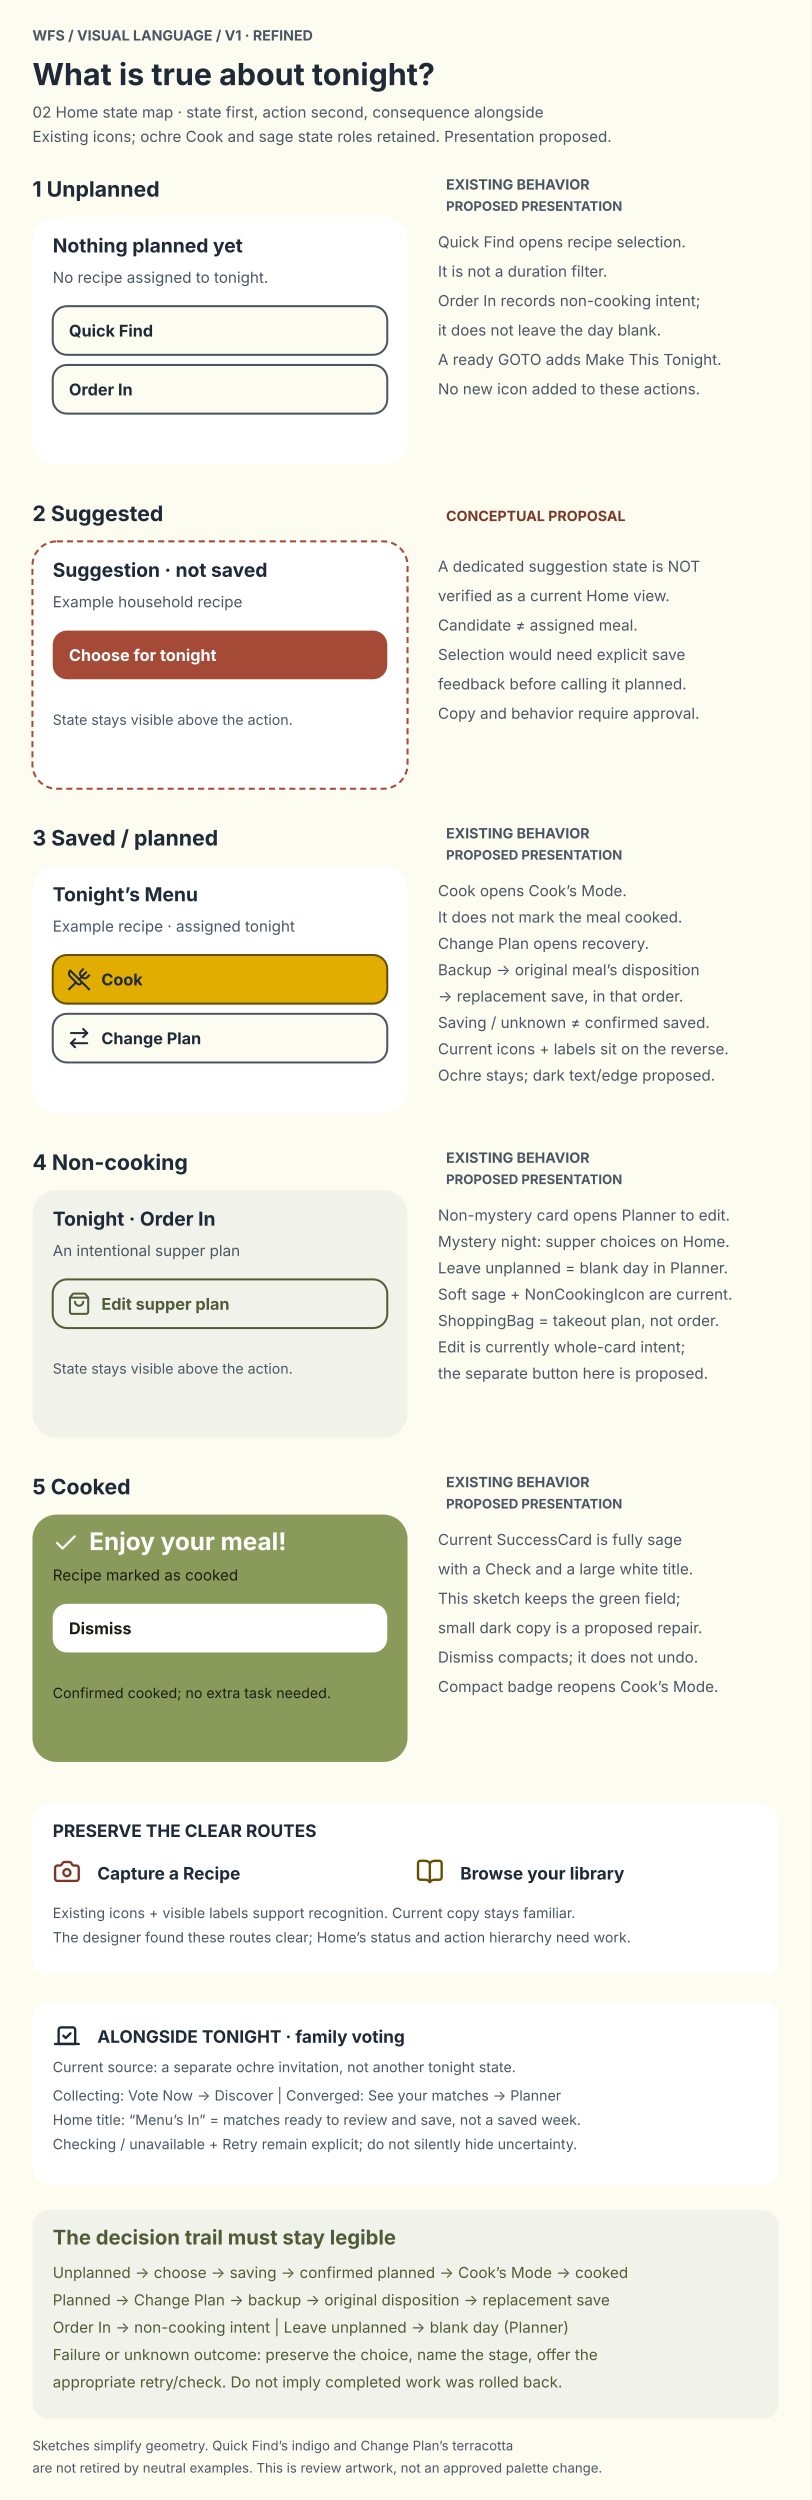
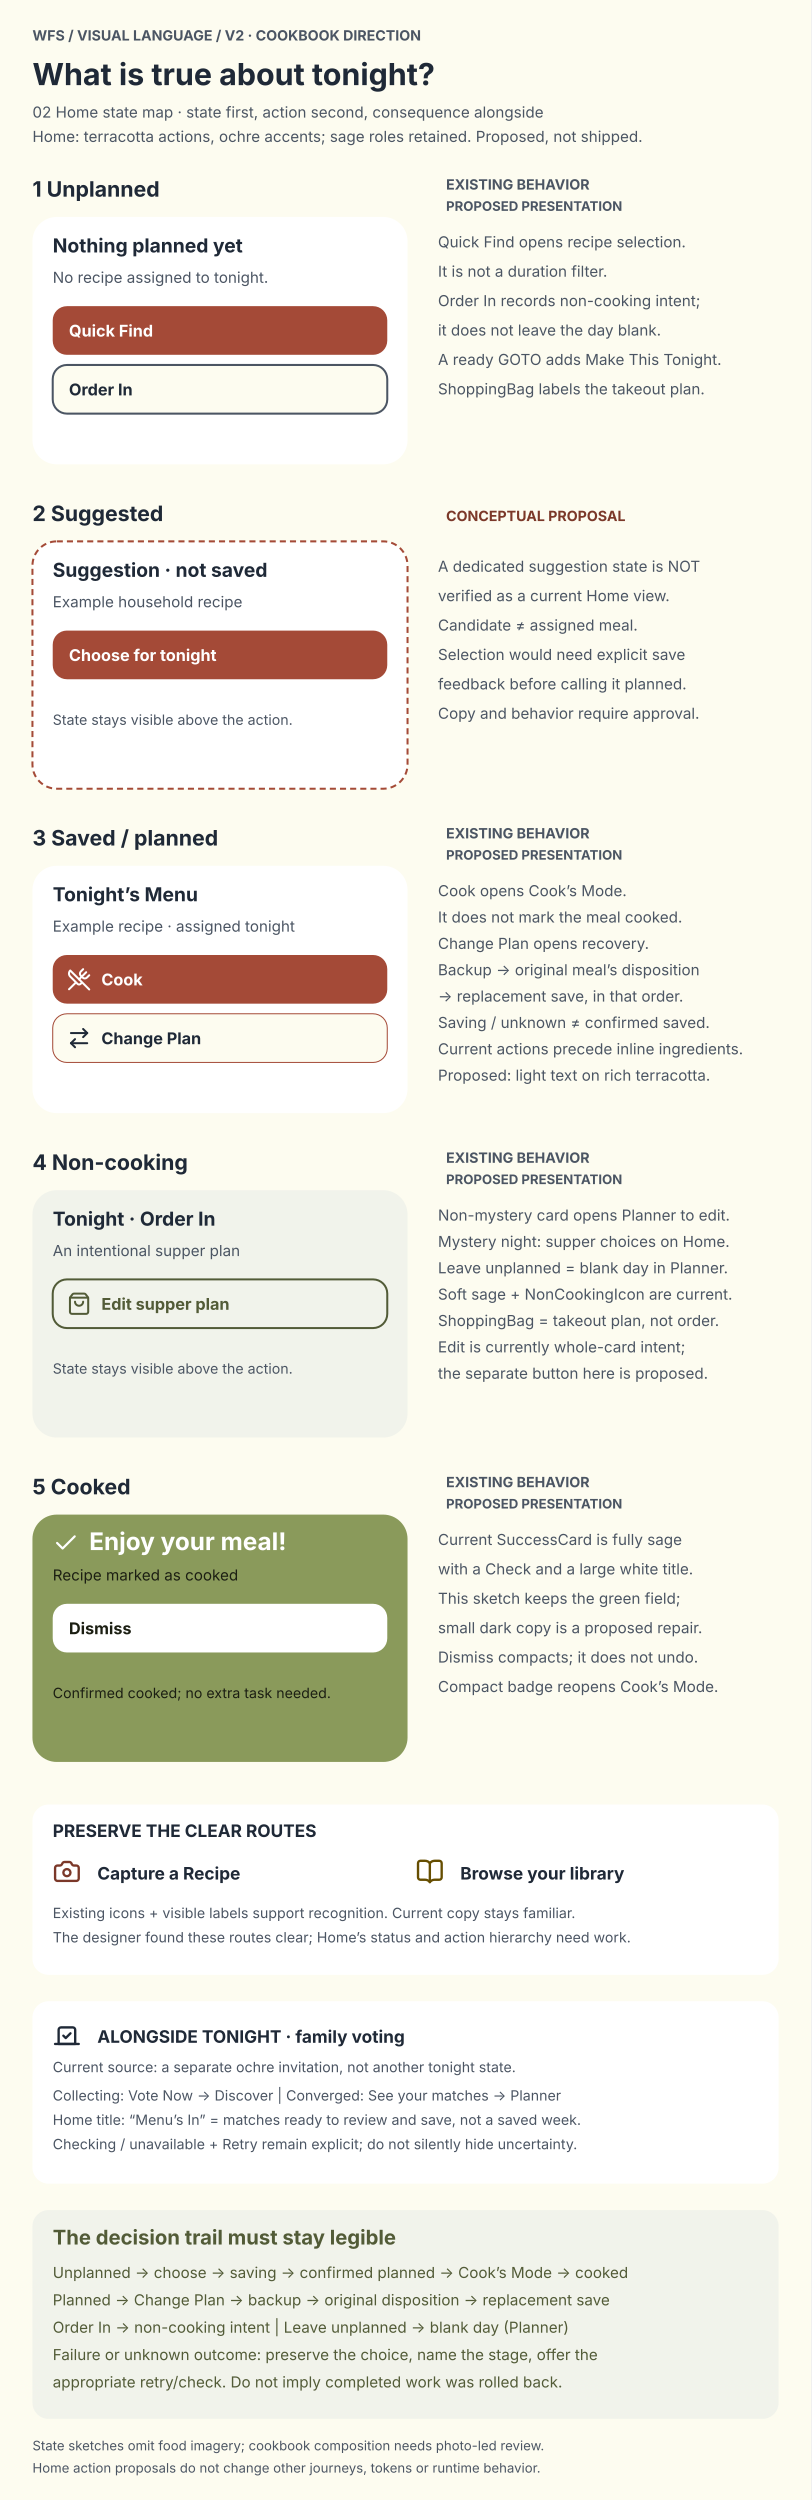
<svg xmlns="http://www.w3.org/2000/svg" width="800" height="2466" viewBox="0 0 800 2466" role="img" aria-labelledby="title desc">
  <style>text { font-family: Inter, "DejaVu Sans", sans-serif; } .heading { font-family: Outfit, Inter, "DejaVu Sans", sans-serif; }</style>
  <rect x="0" y="0" width="800" height="2466" rx="0" fill="#FDFCF0" />
-   <text x="32" y="40" font-size="14" fill="#4B5563" font-weight="700">WFS / VISUAL LANGUAGE / V1 · REFINED</text>
+   <text x="32" y="40" font-size="14" fill="#4B5563" font-weight="700">WFS / VISUAL LANGUAGE / V2 · COOKBOOK DIRECTION</text>
  <text x="32" y="84" font-size="30" fill="#1F2937" font-weight="700" class="heading">What is true about tonight?</text>
  <text x="32" y="116" font-size="15" fill="#4B5563" font-weight="400">02  Home state map · state first, action second, consequence alongside</text>
-   <text x="32" y="140" font-size="15" fill="#4B5563" font-weight="400">Existing icons; ochre Cook and sage state roles retained. Presentation proposed.</text>
+   <text x="32" y="140" font-size="15" fill="#4B5563" font-weight="400">Home: terracotta actions, ochre accents; sage roles retained. Proposed, not shipped.</text>
  <text x="32" y="194" font-size="21" fill="#1F2937" font-weight="700">1  Unplanned</text>
  <text x="440" y="187" font-size="14" fill="#4B5563" font-weight="700">EXISTING BEHAVIOR</text>
  <text x="440" y="208" font-size="13" fill="#4B5563" font-weight="700">PROPOSED PRESENTATION</text>
  <rect x="32" y="214" width="370" height="244" rx="24" fill="#FFFFFF" />
  <text x="52" y="249" font-size="19" fill="#1F2937" font-weight="700">Nothing planned yet</text>
  <text x="52" y="279" font-size="15" fill="#4B5563" font-weight="400">No recipe assigned to tonight.</text>
-   <rect x="52" y="302" width="330" height="48" rx="14" fill="#FDFCF0" stroke="#4B5563" stroke-width="2" />
-   <text x="68" y="332" font-size="16" fill="#1F2937" font-weight="700">Quick Find</text>
+   <rect x="52" y="302" width="330" height="48" rx="14" fill="#A44A37" />
+   <text x="68" y="332" font-size="16" fill="#FFFFFF" font-weight="700">Quick Find</text>
  <rect x="52" y="360" width="330" height="48" rx="14" fill="#FDFCF0" stroke="#4B5563" stroke-width="2" />
  <text x="68" y="390" font-size="16" fill="#1F2937" font-weight="700">Order In</text>
  <text x="432" y="244" font-size="15" fill="#4B5563" font-weight="400">Quick Find opens recipe selection.</text>
  <text x="432" y="273" font-size="15" fill="#4B5563" font-weight="400">It is not a duration filter.</text>
  <text x="432" y="302" font-size="15" fill="#4B5563" font-weight="400">Order In records non-cooking intent;</text>
  <text x="432" y="331" font-size="15" fill="#4B5563" font-weight="400">it does not leave the day blank.</text>
  <text x="432" y="360" font-size="15" fill="#4B5563" font-weight="400">A ready GOTO adds Make This Tonight.</text>
-   <text x="432" y="389" font-size="15" fill="#4B5563" font-weight="400">No new icon added to these actions.</text>
+   <text x="432" y="389" font-size="15" fill="#4B5563" font-weight="400">ShoppingBag labels the takeout plan.</text>
  <text x="32" y="514" font-size="21" fill="#1F2937" font-weight="700">2  Suggested</text>
  <text x="440" y="514" font-size="14" fill="#7B3829" font-weight="700">CONCEPTUAL PROPOSAL</text>
  <rect x="32" y="534" width="370" height="244" rx="24" fill="#FFFFFF" stroke="#A44A37" stroke-width="2" stroke-dasharray="6 4" />
  <text x="52" y="569" font-size="19" fill="#1F2937" font-weight="700">Suggestion · not saved</text>
  <text x="52" y="599" font-size="15" fill="#4B5563" font-weight="400">Example household recipe</text>
  <rect x="52" y="622" width="330" height="48" rx="14" fill="#A44A37" />
  <text x="68" y="652" font-size="16" fill="#FFFFFF" font-weight="700">Choose for tonight</text>
  <text x="52" y="715" font-size="14" fill="#4B5563" font-weight="400">State stays visible above the action.</text>
  <text x="432" y="564" font-size="15" fill="#4B5563" font-weight="400">A dedicated suggestion state is NOT</text>
  <text x="432" y="593" font-size="15" fill="#4B5563" font-weight="400">verified as a current Home view.</text>
  <text x="432" y="622" font-size="15" fill="#4B5563" font-weight="400">Candidate ≠ assigned meal.</text>
  <text x="432" y="651" font-size="15" fill="#4B5563" font-weight="400">Selection would need explicit save</text>
  <text x="432" y="680" font-size="15" fill="#4B5563" font-weight="400">feedback before calling it planned.</text>
  <text x="432" y="709" font-size="15" fill="#4B5563" font-weight="400">Copy and behavior require approval.</text>
  <text x="32" y="834" font-size="21" fill="#1F2937" font-weight="700">3  Saved / planned</text>
  <text x="440" y="827" font-size="14" fill="#4B5563" font-weight="700">EXISTING BEHAVIOR</text>
  <text x="440" y="848" font-size="13" fill="#4B5563" font-weight="700">PROPOSED PRESENTATION</text>
  <rect x="32" y="854" width="370" height="244" rx="24" fill="#FFFFFF" />
  <text x="52" y="889" font-size="19" fill="#1F2937" font-weight="700">Tonight’s Menu</text>
  <text x="52" y="919" font-size="15" fill="#4B5563" font-weight="400">Example recipe · assigned tonight</text>
-   <rect x="52" y="942" width="330" height="48" rx="14" fill="#E1AD01" stroke="#664E01" stroke-width="2" />
-   <g transform="translate(66 954) scale(1.0)" fill="none" stroke="#1F2937" stroke-width="2" stroke-linecap="round" stroke-linejoin="round">
+   <rect x="52" y="942" width="330" height="48" rx="14" fill="#A44A37" />
+   <g transform="translate(66 954) scale(1.0)" fill="none" stroke="#FFFFFF" stroke-width="2" stroke-linecap="round" stroke-linejoin="round">
    <path d="m16 2-2.3 2.3a3 3 0 0 0 0 4.2l1.8 1.8a3 3 0 0 0 4.2 0L22 8" />
    <path d="M15 15 3.3 3.3a4.2 4.2 0 0 0 0 6l7.3 7.3c.7.7 2 .7 2.8 0L15 15Zm0 0 7 7" />
    <path d="m2.1 21.8 6.4-6.3" />
    <path d="m19 5-7 7" />
  </g>
-   <text x="100" y="972" font-size="16" fill="#1F2937" font-weight="700">Cook</text>
-   <rect x="52" y="1000" width="330" height="48" rx="14" fill="#FDFCF0" stroke="#4B5563" stroke-width="2" />
+   <text x="100" y="972" font-size="16" fill="#FFFFFF" font-weight="700">Cook</text>
+   <rect x="52" y="1000" width="330" height="48" rx="14" fill="#FDFCF0" stroke="#A44A37" stroke-width="1" />
  <g transform="translate(66 1012) scale(1.0)" fill="none" stroke="#1F2937" stroke-width="2" stroke-linecap="round" stroke-linejoin="round">
    <path d="m16 3 4 4-4 4" />
    <path d="M20 7H4" />
    <path d="m8 21-4-4 4-4" />
    <path d="M4 17h16" />
  </g>
  <text x="100" y="1030" font-size="16" fill="#1F2937" font-weight="700">Change Plan</text>
  <text x="432" y="884" font-size="15" fill="#4B5563" font-weight="400">Cook opens Cook’s Mode.</text>
  <text x="432" y="910" font-size="15" fill="#4B5563" font-weight="400">It does not mark the meal cooked.</text>
  <text x="432" y="936" font-size="15" fill="#4B5563" font-weight="400">Change Plan opens recovery.</text>
  <text x="432" y="962" font-size="15" fill="#4B5563" font-weight="400">Backup → original meal’s disposition</text>
  <text x="432" y="988" font-size="15" fill="#4B5563" font-weight="400">→ replacement save, in that order.</text>
  <text x="432" y="1014" font-size="15" fill="#4B5563" font-weight="400">Saving / unknown ≠ confirmed saved.</text>
-   <text x="432" y="1040" font-size="15" fill="#4B5563" font-weight="400">Current icons + labels sit on the reverse.</text>
-   <text x="432" y="1066" font-size="15" fill="#4B5563" font-weight="400">Ochre stays; dark text/edge proposed.</text>
+   <text x="432" y="1040" font-size="15" fill="#4B5563" font-weight="400">Current actions precede inline ingredients.</text>
+   <text x="432" y="1066" font-size="15" fill="#4B5563" font-weight="400">Proposed: light text on rich terracotta.</text>
  <text x="32" y="1154" font-size="21" fill="#1F2937" font-weight="700">4  Non-cooking</text>
  <text x="440" y="1147" font-size="14" fill="#4B5563" font-weight="700">EXISTING BEHAVIOR</text>
  <text x="440" y="1168" font-size="13" fill="#4B5563" font-weight="700">PROPOSED PRESENTATION</text>
  <rect x="32" y="1174" width="370" height="244" rx="24" fill="#F1F3EB" />
  <text x="52" y="1209" font-size="19" fill="#1F2937" font-weight="700">Tonight · Order In</text>
  <text x="52" y="1239" font-size="15" fill="#4B5563" font-weight="400">An intentional supper plan</text>
  <rect x="52" y="1262" width="330" height="48" rx="14" fill="#F1F3EB" stroke="#525B37" stroke-width="2" />
  <g transform="translate(66 1274) scale(1.0)" fill="none" stroke="#525B37" stroke-width="2" stroke-linecap="round" stroke-linejoin="round">
    <path d="M16 10a4 4 0 0 1-8 0" />
    <path d="M3.103 6.034h17.794" />
    <path d="M3.4 5.467a2 2 0 0 0-.4 1.2V20a2 2 0 0 0 2 2h14a2 2 0 0 0 2-2V6.667a2 2 0 0 0-.4-1.2l-2-2.667A2 2 0 0 0 17 2H7a2 2 0 0 0-1.6.8z" />
  </g>
  <text x="100" y="1292" font-size="16" fill="#525B37" font-weight="700">Edit supper plan</text>
  <text x="52" y="1355" font-size="14" fill="#4B5563" font-weight="400">State stays visible above the action.</text>
  <text x="432" y="1204" font-size="15" fill="#4B5563" font-weight="400">Non-mystery card opens Planner to edit.</text>
  <text x="432" y="1230" font-size="15" fill="#4B5563" font-weight="400">Mystery night: supper choices on Home.</text>
  <text x="432" y="1256" font-size="15" fill="#4B5563" font-weight="400">Leave unplanned = blank day in Planner.</text>
  <text x="432" y="1282" font-size="15" fill="#4B5563" font-weight="400">Soft sage + NonCookingIcon are current.</text>
  <text x="432" y="1308" font-size="15" fill="#4B5563" font-weight="400">ShoppingBag = takeout plan, not order.</text>
  <text x="432" y="1334" font-size="15" fill="#4B5563" font-weight="400">Edit is currently whole-card intent;</text>
  <text x="432" y="1360" font-size="15" fill="#4B5563" font-weight="400">the separate button here is proposed.</text>
  <text x="32" y="1474" font-size="21" fill="#1F2937" font-weight="700">5  Cooked</text>
  <text x="440" y="1467" font-size="14" fill="#4B5563" font-weight="700">EXISTING BEHAVIOR</text>
  <text x="440" y="1488" font-size="13" fill="#4B5563" font-weight="700">PROPOSED PRESENTATION</text>
  <rect x="32" y="1494" width="370" height="244" rx="24" fill="#8A9A5B" />
  <g transform="translate(52 1509) scale(1.083333)" fill="none" stroke="#FFFFFF" stroke-width="2" stroke-linecap="round" stroke-linejoin="round">
    <path d="M20 6 9 17l-5-5" />
  </g>
  <text x="88" y="1529" font-size="24" fill="#FFFFFF" font-weight="700" class="heading">Enjoy your meal!</text>
  <text x="52" y="1559" font-size="15" fill="#1B1E12" font-weight="400">Recipe marked as cooked</text>
  <rect x="52" y="1582" width="330" height="48" rx="14" fill="#FFFFFF" />
  <text x="68" y="1612" font-size="16" fill="#1B1E12" font-weight="700">Dismiss</text>
  <text x="52" y="1675" font-size="14" fill="#1B1E12" font-weight="400">Confirmed cooked; no extra task needed.</text>
  <text x="432" y="1524" font-size="15" fill="#4B5563" font-weight="400">Current SuccessCard is fully sage</text>
  <text x="432" y="1553" font-size="15" fill="#4B5563" font-weight="400">with a Check and a large white title.</text>
  <text x="432" y="1582" font-size="15" fill="#4B5563" font-weight="400">This sketch keeps the green field;</text>
  <text x="432" y="1611" font-size="15" fill="#4B5563" font-weight="400">small dark copy is a proposed repair.</text>
  <text x="432" y="1640" font-size="15" fill="#4B5563" font-weight="400">Dismiss compacts; it does not undo.</text>
  <text x="432" y="1669" font-size="15" fill="#4B5563" font-weight="400">Compact badge reopens Cook’s Mode.</text>
  <rect x="32" y="1780" width="736" height="168" rx="16" fill="#FFFFFF" />
  <text x="52" y="1812" font-size="17" fill="#1F2937" font-weight="700">PRESERVE THE CLEAR ROUTES</text>
  <g transform="translate(52 1832) scale(1.166667)" fill="none" stroke="#7B3829" stroke-width="2" stroke-linecap="round" stroke-linejoin="round">
    <path d="M13.997 4a2 2 0 0 1 1.76 1.05l.486.9A2 2 0 0 0 18.003 7H20a2 2 0 0 1 2 2v9a2 2 0 0 1-2 2H4a2 2 0 0 1-2-2V9a2 2 0 0 1 2-2h1.997a2 2 0 0 0 1.759-1.048l.489-.904A2 2 0 0 1 10.004 4z" />
    <circle cx="12" cy="13" r="3" />
  </g>
  <text x="96" y="1854" font-size="17" fill="#1F2937" font-weight="700">Capture a Recipe</text>
  <g transform="translate(410 1832) scale(1.166667)" fill="none" stroke="#664E01" stroke-width="2" stroke-linecap="round" stroke-linejoin="round">
    <path d="M12 5v16" />
    <path d="M20.001 19A2 2 0 0022 17V5a2 2 0 00-1.999-2L16 3.002A5 5 0 0012 5a5 5 0 00-4-2H4a2 2 0 00-2 2v12a2 2 0 001.999 2H8a5 5 0 014 2 5 5 0 014-2z" />
  </g>
  <text x="454" y="1854" font-size="17" fill="#1F2937" font-weight="700">Browse your library</text>
  <text x="52" y="1892" font-size="14" fill="#4B5563" font-weight="400">Existing icons + visible labels support recognition. Current copy stays familiar.</text>
  <text x="52" y="1916" font-size="14" fill="#4B5563" font-weight="400">The designer found these routes clear; Home’s status and action hierarchy need work.</text>
  <rect x="32" y="1974" width="736" height="180" rx="16" fill="#FFFFFF" />
  <g transform="translate(52 1994) scale(1.166667)" fill="none" stroke="#1F2937" stroke-width="2" stroke-linecap="round" stroke-linejoin="round">
    <path d="m9 12 2 2 4-4" />
    <path d="M5 7c0-1.1.9-2 2-2h10a2 2 0 0 1 2 2v12H5V7Z" />
    <path d="M22 19H2" />
  </g>
  <text x="96" y="2015" font-size="17" fill="#1F2937" font-weight="700">ALONGSIDE TONIGHT · family voting</text>
  <text x="52" y="2044" font-size="14" fill="#4B5563" font-weight="400">Current source: a separate ochre invitation, not another tonight state.</text>
  <text x="52" y="2072" font-size="14" fill="#4B5563" font-weight="400">Collecting: Vote Now → Discover     |     Converged: See your matches → Planner</text>
  <text x="52" y="2096" font-size="14" fill="#4B5563" font-weight="400">Home title: “Menu’s In” = matches ready to review and save, not a saved week.</text>
  <text x="52" y="2120" font-size="14" fill="#4B5563" font-weight="400">Checking / unavailable + Retry remain explicit; do not silently hide uncertainty.</text>
  <rect x="32" y="2180" width="736" height="206" rx="16" fill="#F1F3EB" />
  <text x="52" y="2214" font-size="20" fill="#525B37" font-weight="700">The decision trail must stay legible</text>
  <text x="52" y="2247" font-size="15" fill="#525B37" font-weight="400">Unplanned → choose → saving → confirmed planned → Cook’s Mode → cooked</text>
  <text x="52" y="2274" font-size="15" fill="#525B37" font-weight="400">Planned → Change Plan → backup → original disposition → replacement save</text>
  <text x="52" y="2301" font-size="15" fill="#525B37" font-weight="400">Order In → non-cooking intent     |     Leave unplanned → blank day (Planner)</text>
  <text x="52" y="2328" font-size="15" fill="#525B37" font-weight="400">Failure or unknown outcome: preserve the choice, name the stage, offer the</text>
  <text x="52" y="2355" font-size="15" fill="#525B37" font-weight="400">appropriate retry/check. Do not imply completed work was rolled back.</text>
-   <text x="32" y="2417" font-size="13" fill="#4B5563" font-weight="400">Sketches simplify geometry. Quick Find’s indigo and Change Plan’s terracotta</text>
-   <text x="32" y="2439" font-size="13" fill="#4B5563" font-weight="400">are not retired by neutral examples. This is review artwork, not an approved palette change.</text>
+   <text x="32" y="2417" font-size="13" fill="#4B5563" font-weight="400">State sketches omit food imagery; cookbook composition needs photo-led review.</text>
+   <text x="32" y="2439" font-size="13" fill="#4B5563" font-weight="400">Home action proposals do not change other journeys, tokens or runtime behavior.</text>
</svg>
